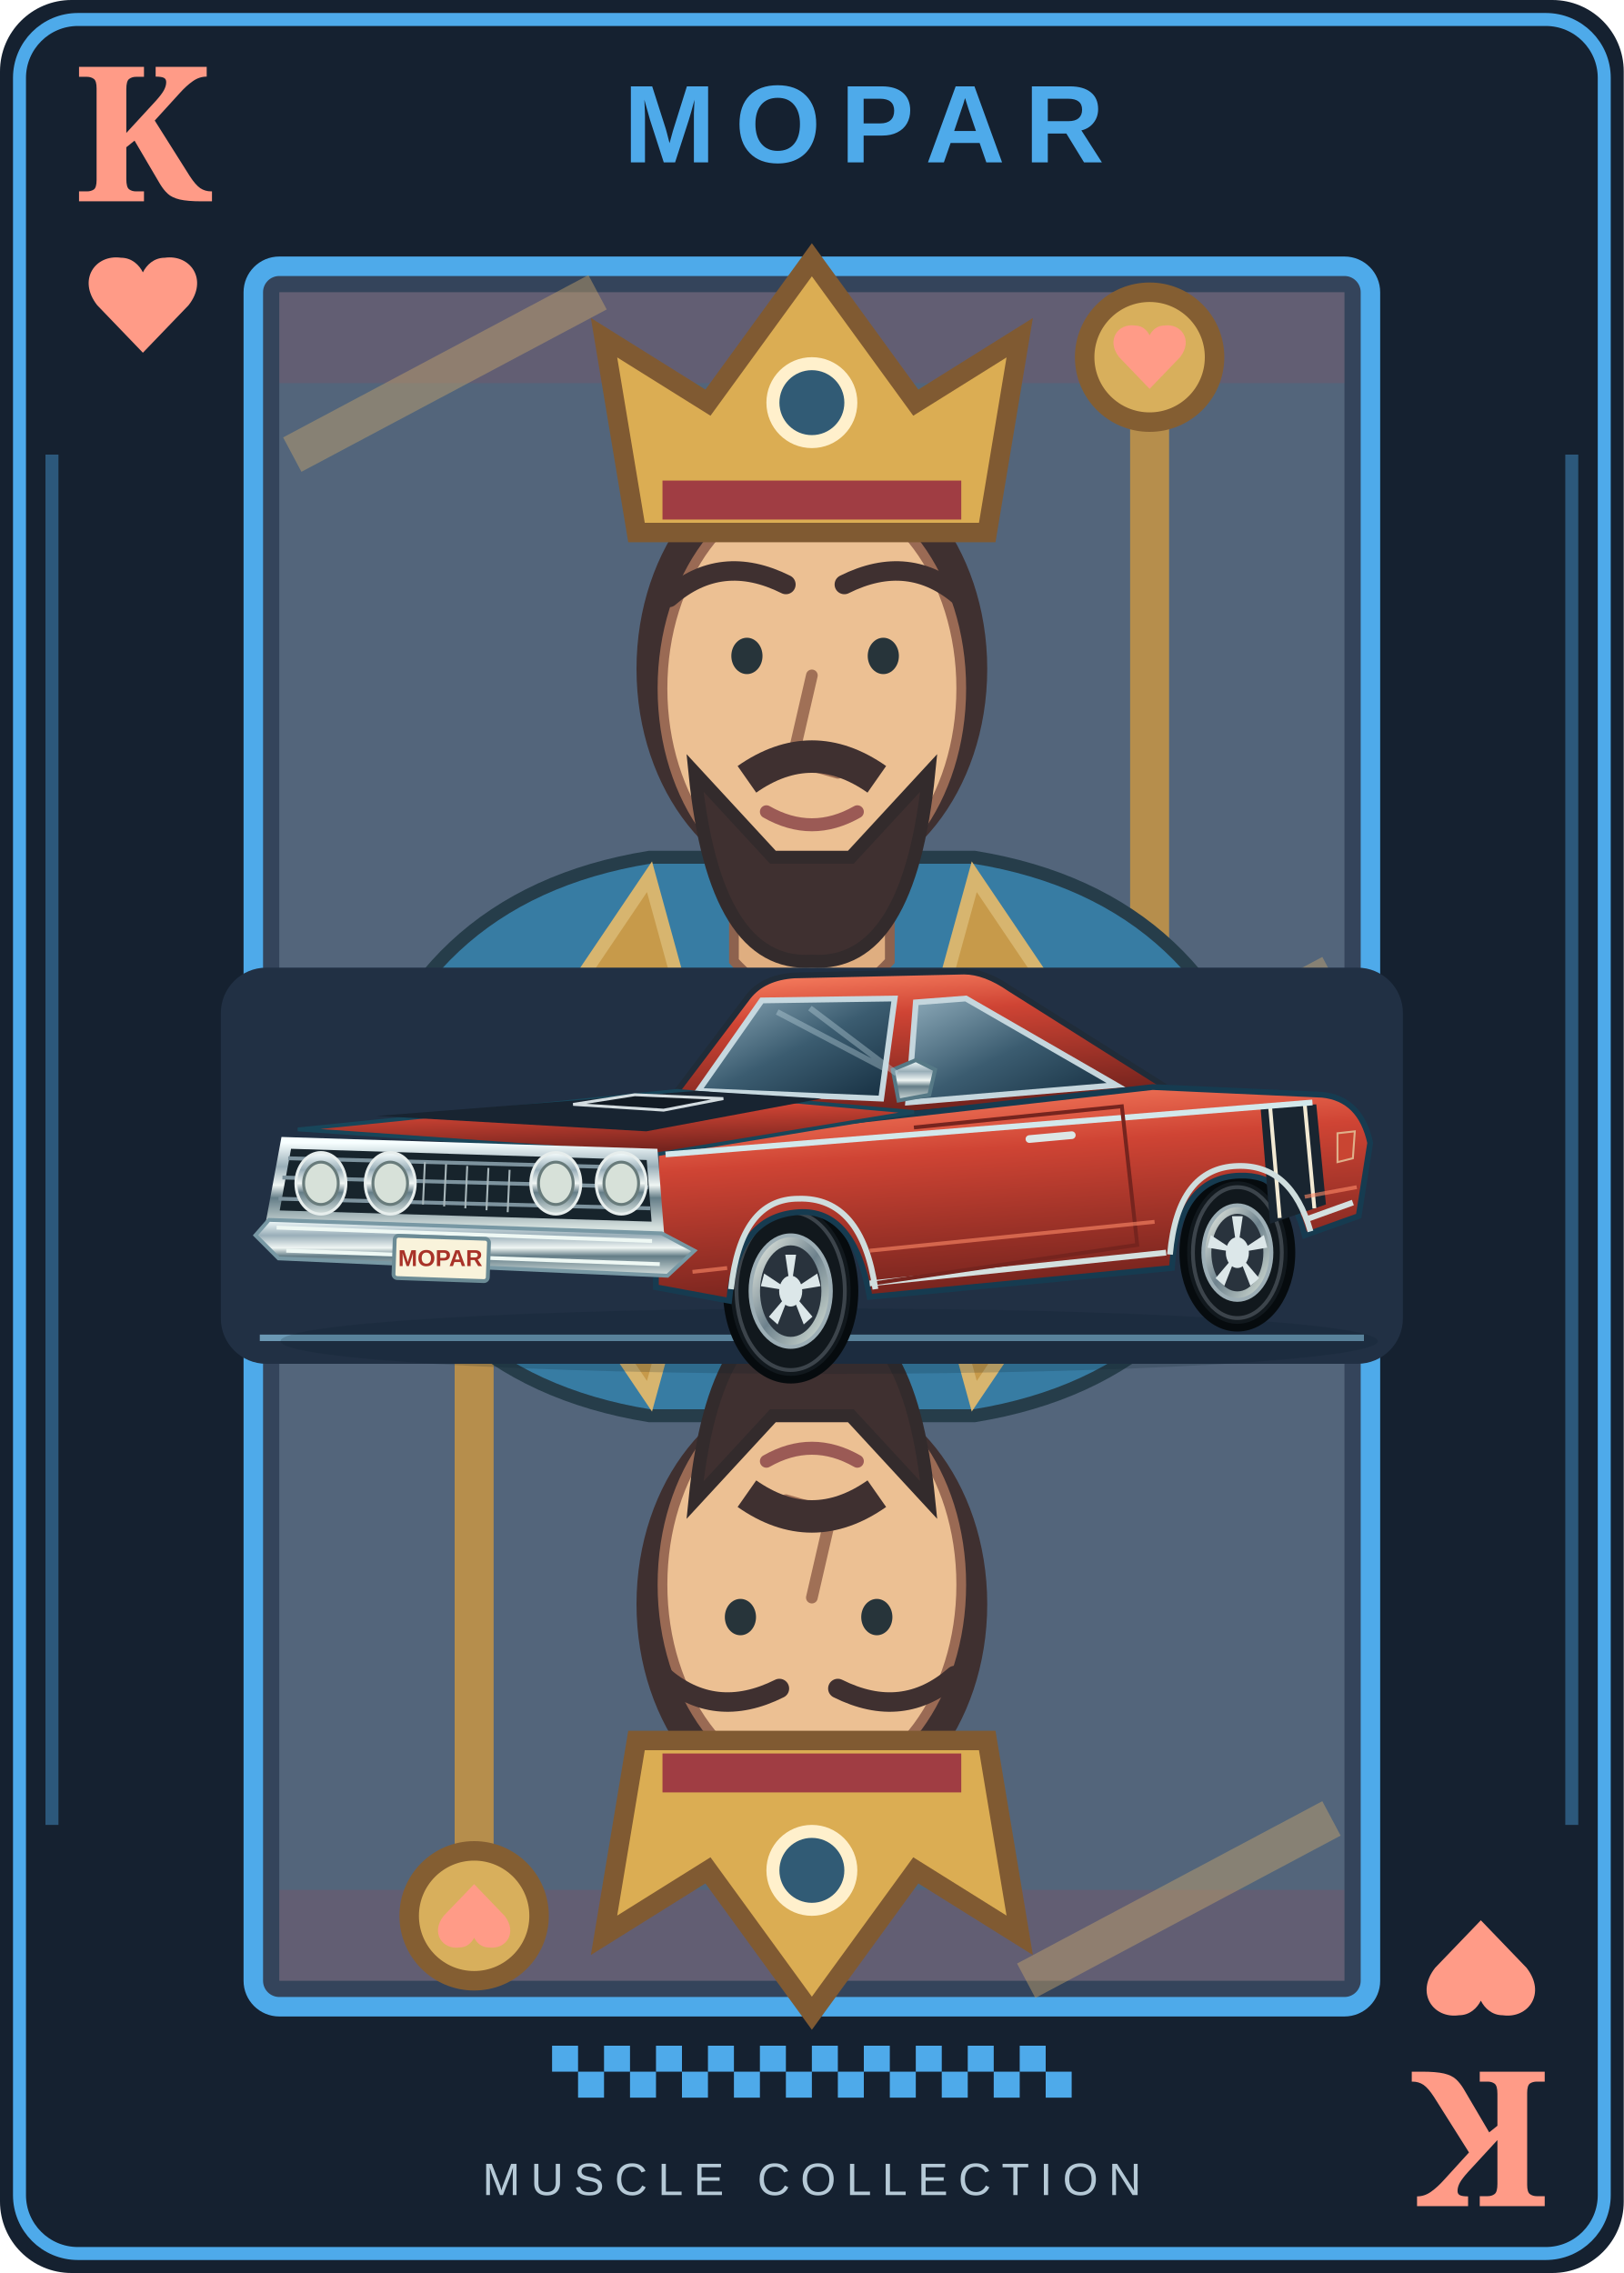
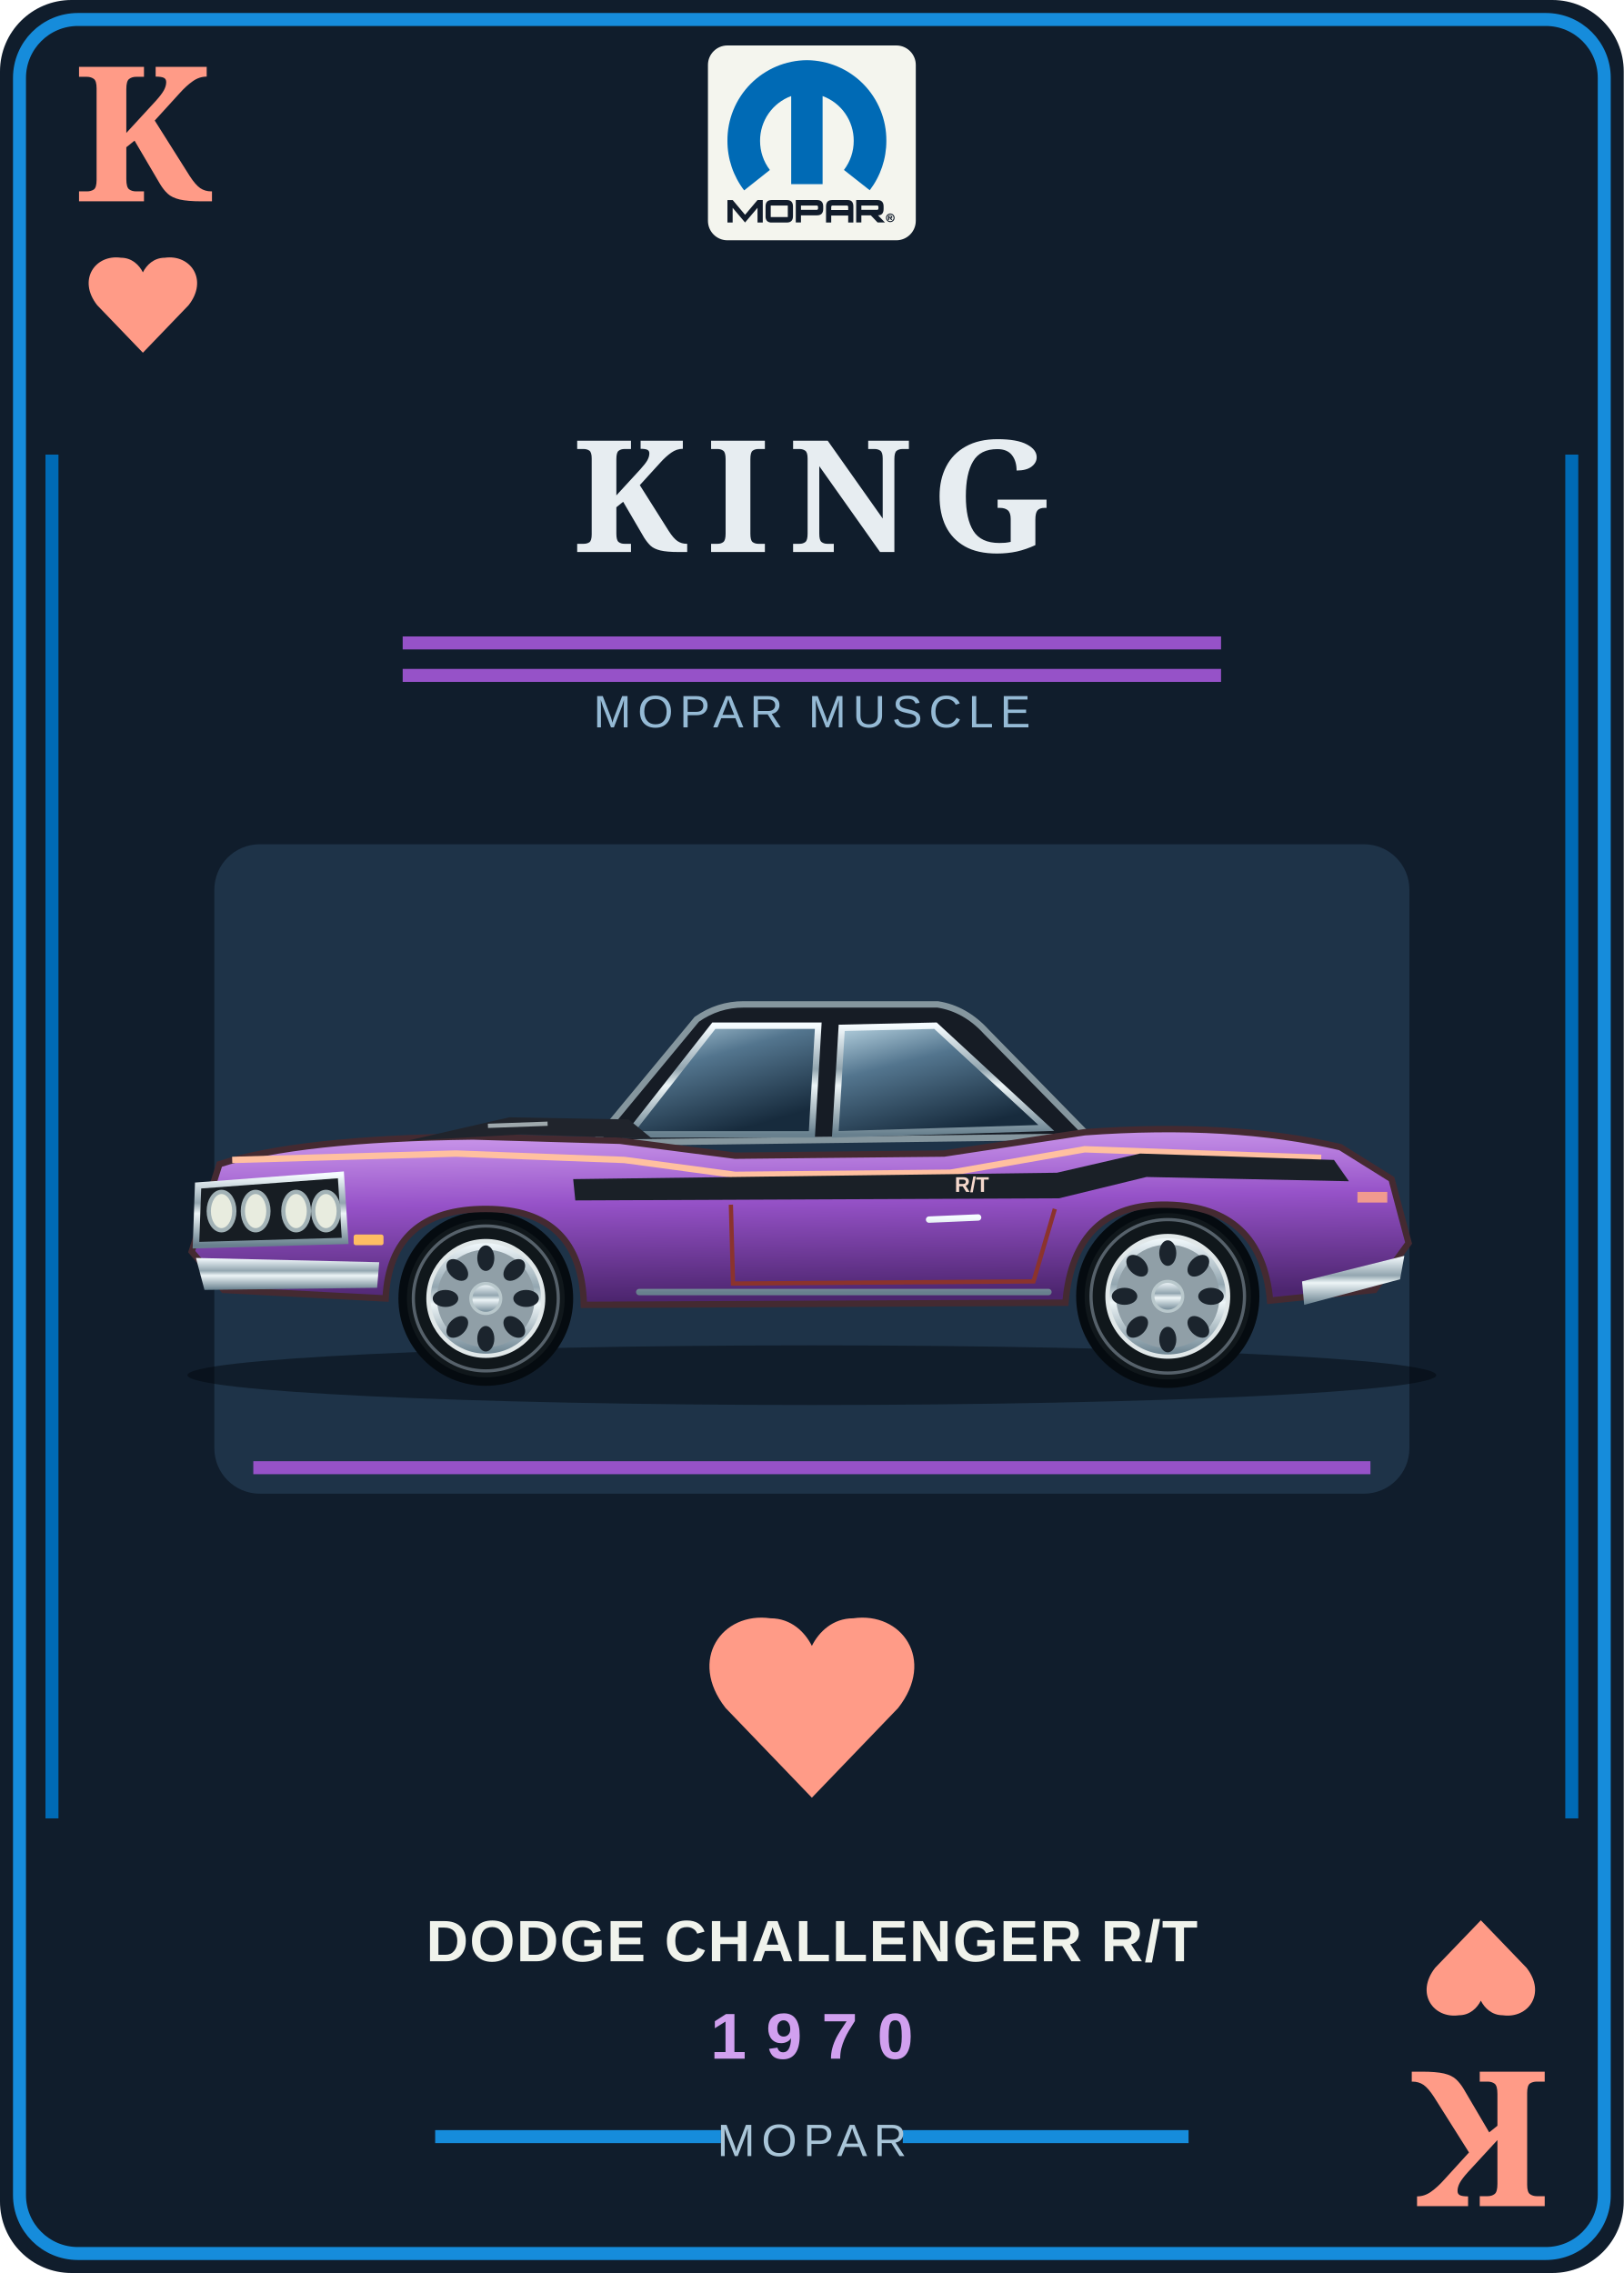
- <svg xmlns="http://www.w3.org/2000/svg" xmlns:xlink="http://www.w3.org/1999/xlink" viewBox="0 0 250 350" role="img" aria-label="K of H — MOPAR">
-   <rect width="250" height="350" rx="11" fill="#152130" />
-   <rect x="3" y="3" width="244" height="344" rx="9" fill="none" stroke="#4eaaea" stroke-width="2" />
-   <path d="M8 70v211m234-211v211" stroke="#4eaaea" stroke-width="2" opacity=".4" />
-   <text x="133" y="25" text-anchor="middle" fill="#4eaaea" font-family="Arial,sans-serif" font-weight="900" font-size="17" letter-spacing="3">MOPAR</text>
-   <rect x="85" y="315" width="4" height="4" fill="#4eaaea" />
-   <rect x="93" y="315" width="4" height="4" fill="#4eaaea" />
-   <rect x="101" y="315" width="4" height="4" fill="#4eaaea" />
-   <rect x="109" y="315" width="4" height="4" fill="#4eaaea" />
-   <rect x="117" y="315" width="4" height="4" fill="#4eaaea" />
-   <rect x="125" y="315" width="4" height="4" fill="#4eaaea" />
-   <rect x="133" y="315" width="4" height="4" fill="#4eaaea" />
-   <rect x="141" y="315" width="4" height="4" fill="#4eaaea" />
-   <rect x="149" y="315" width="4" height="4" fill="#4eaaea" />
-   <rect x="157" y="315" width="4" height="4" fill="#4eaaea" />
-   <rect x="89" y="319" width="4" height="4" fill="#4eaaea" />
-   <rect x="97" y="319" width="4" height="4" fill="#4eaaea" />
-   <rect x="105" y="319" width="4" height="4" fill="#4eaaea" />
-   <rect x="113" y="319" width="4" height="4" fill="#4eaaea" />
-   <rect x="121" y="319" width="4" height="4" fill="#4eaaea" />
-   <rect x="129" y="319" width="4" height="4" fill="#4eaaea" />
-   <rect x="137" y="319" width="4" height="4" fill="#4eaaea" />
-   <rect x="145" y="319" width="4" height="4" fill="#4eaaea" />
-   <rect x="153" y="319" width="4" height="4" fill="#4eaaea" />
-   <rect x="161" y="319" width="4" height="4" fill="#4eaaea" />
-   <text x="125" y="338" text-anchor="middle" fill="#b5c9d6" font-family="Arial,sans-serif" font-size="7" letter-spacing="1.6">MUSCLE COLLECTION</text>
+ <svg xmlns="http://www.w3.org/2000/svg" xmlns:xlink="http://www.w3.org/1999/xlink" viewBox="0 0 250 350" role="img" aria-label="K of H — MOPAR, 1970 DODGE CHALLENGER R/T">
  <defs>
    <symbol id="pip" viewBox="0 0 32 32">
      <g fill="#ff9b87">
        <path d="M16 29 3.5 16C-2 9 3 2 10 3c3 0 5 2 6 4 1-2 3-4 6-4 7-1 12 6 6.5 13Z" />
      </g>
    </symbol>
-     <linearGradient id="body-paint" x1="0" y1="0" x2=".25" y2="1">
-       <stop stop-color="#ff8a68" />
-       <stop offset=".38" stop-color="#cf4434" />
-       <stop offset="1" stop-color="#76241e" />
+     <symbol id="mopar-logo" viewBox="0 0 49 48">
+       <path d="M23.058 -0.001C16.896 0.046 11.005 2.539 6.681 6.93C2.356 11.32 -0.047 17.249 -6.73679e-05 23.411C-0.013 28.605 1.692 33.657 4.849 37.782L12.314 31.865C10.46 29.437 9.459 26.466 9.467 23.411C9.456 20.579 10.316 17.812 11.932 15.486C13.548 13.16 15.841 11.388 18.499 10.411V35.973H27.613V10.41C30.271 11.387 32.564 13.159 34.18 15.485C35.796 17.811 36.656 20.578 36.645 23.41C36.652 26.461 35.655 29.429 33.807 31.856L41.29 37.744C44.429 33.626 46.124 28.589 46.112 23.411C46.159 17.249 43.756 11.322 39.433 6.931C35.11 2.541 29.22 0.047 23.058 -0.001Z" fill="#006ab5" />
+       <path d="M0 47.115V40.602H1.536L5.118 44.869L8.726 40.59H10.255V47.115H8.726V42.844L5.114 47.106L1.514 42.845V47.116L0 47.115ZM37.358 47.09H38.858V45.027H41.6L43.572 47.1H45.149C45.333 47.109 45.517 47.105 45.7 47.09C44.359 45.721 43.693 45.032 43.7 45.025C44.776 45.025 45.315 44.403 45.315 43.168V42.462C45.315 41.214 44.719 40.59 43.526 40.59H37.358V47.09ZM38.858 42.179H43.421C43.677 42.179 43.808 42.327 43.808 42.618V42.985C43.808 43.285 43.677 43.436 43.421 43.436H38.861L38.858 42.179ZM36.54 42.452C36.542 41.211 35.993 40.59 34.894 40.59H30.394C29.203 40.59 28.607 41.211 28.607 42.452V47.117H30.113V45.081H35.04V47.117H36.54V42.452ZM30.112 43.49V42.646C30.112 42.334 30.24 42.178 30.496 42.178H34.655C34.911 42.178 35.039 42.334 35.039 42.646V43.49H30.112ZM19.831 47.09H21.337V45.027H25.994C27.194 45.027 27.794 44.405 27.794 43.161V42.461C27.792 41.214 27.192 40.59 25.994 40.59H19.831V47.09ZM21.337 42.179H25.9C26.159 42.179 26.289 42.327 26.289 42.618V42.985C26.289 43.286 26.159 43.436 25.9 43.436H21.34L21.337 42.179ZM17.517 42.633V45.533H12.565V42.181H17.517V42.633ZM17.232 40.59H12.749C11.624 40.627 11.061 41.248 11.062 42.451V45.251C11.014 45.763 11.169 46.273 11.492 46.673C11.679 46.834 11.897 46.956 12.132 47.032C12.366 47.107 12.614 47.135 12.86 47.114H17.333C18.458 47.079 19.021 46.459 19.02 45.255V42.455C19.02 41.212 18.424 40.59 17.232 40.59Z" fill="#111c2b" fill-rule="evenodd" />
+       <path d="M47.252 46.724C47.379 46.724 47.506 46.699 47.623 46.65C47.741 46.6 47.848 46.529 47.938 46.438C48.028 46.348 48.1 46.24 48.148 46.122C48.197 46.004 48.222 45.878 48.221 45.75C48.222 45.622 48.197 45.496 48.148 45.378C48.1 45.26 48.028 45.153 47.938 45.062C47.848 44.972 47.741 44.9 47.623 44.851C47.505 44.802 47.379 44.777 47.252 44.777C47.124 44.777 46.997 44.802 46.879 44.85C46.76 44.899 46.653 44.971 46.562 45.061C46.472 45.152 46.4 45.259 46.351 45.377C46.302 45.495 46.277 45.622 46.277 45.75C46.277 45.878 46.302 46.005 46.351 46.123C46.399 46.242 46.471 46.349 46.562 46.44C46.652 46.53 46.76 46.602 46.878 46.651C46.997 46.7 47.123 46.725 47.252 46.724ZM46 45.75C46 45.418 46.132 45.1 46.367 44.866C46.602 44.632 46.92 44.5 47.252 44.5C47.583 44.501 47.9 44.633 48.134 44.867C48.368 45.101 48.5 45.419 48.5 45.75C48.5 46.081 48.368 46.399 48.134 46.633C47.9 46.868 47.583 47 47.252 47C46.92 47 46.602 46.868 46.367 46.634C46.132 46.4 46 46.082 46 45.75Z" fill="#111c2b" fill-rule="evenodd" />
+       <path d="M46.961 45.853H47.114L47.474 46.377H47.873L47.474 45.831C47.684 45.817 47.85 45.736 47.85 45.505C47.85 45.217 47.61 45.125 47.207 45.125H46.625V46.375H46.961V45.853ZM46.961 45.64V45.333H47.193C47.321 45.333 47.5 45.344 47.5 45.473C47.5 45.601 47.414 45.637 47.264 45.637L46.961 45.64Z" fill="#111c2b" fill-rule="evenodd" />
+     </symbol>
+     <linearGradient id="vehicle-paint" x1="0" y1="0" x2=".1" y2="1">
+       <stop stop-color="#d1a0ef" />
+       <stop offset=".45" stop-color="#9652c8" />
+       <stop offset="1" stop-color="#4c256e" />
    </linearGradient>
-     <linearGradient id="chrome" x1="0" y1="0" x2="0" y2="1">
-       <stop stop-color="#f7ffff" />
-       <stop offset=".28" stop-color="#99aeb8" />
-       <stop offset=".5" stop-color="#eff5f3" />
-       <stop offset=".65" stop-color="#647d87" />
-       <stop offset="1" stop-color="#d6e1df" />
+     <linearGradient id="vehicle-chrome" x1="0" y1="0" x2="0" y2="1">
+       <stop stop-color="#f5fcff" />
+       <stop offset=".4" stop-color="#93a6b0" />
+       <stop offset=".55" stop-color="#edf5f7" />
+       <stop offset="1" stop-color="#68808e" />
    </linearGradient>
-     <linearGradient id="wheel-metal" x1="0" y1="0" x2="1" y2="1">
-       <stop stop-color="#f5f8ed" />
-       <stop offset=".5" stop-color="#6e828d" />
-       <stop offset="1" stop-color="#e2ebdf" />
+     <linearGradient id="vehicle-glass" x1="0" y1="0" x2=".5" y2="1">
+       <stop stop-color="#b7d3e1" />
+       <stop offset=".4" stop-color="#53758e" />
+       <stop offset="1" stop-color="#172b3d" />
    </linearGradient>
-     <linearGradient id="glass" x1="0" y1="0" x2="1" y2="1">
-       <stop stop-color="#8daab9" />
-       <stop offset=".5" stop-color="#3b5c70" />
-       <stop offset="1" stop-color="#152e40" />
-     </linearGradient>
-     <symbol id="vehicle" viewBox="0 0 640 280">
-       <ellipse cx="329" cy="248" rx="285" ry="17" fill="#081c29" opacity=".18" />
+     <symbol id="vehicle" data-model="challenger" viewBox="0 0 640 280">
+       <ellipse cx="320" cy="252" rx="293" ry="14" fill="#02080e" opacity=".5" />
      <g>
-         <ellipse cx="541" cy="202" rx="28.08" ry="39" fill="#11181d" stroke="#060b0e" stroke-width="4" />
-         <ellipse cx="541" cy="202" rx="23.08" ry="34" fill="none" stroke="#3c444b" stroke-width="2" />
-         <ellipse cx="541" cy="202" rx="17.69" ry="24.57" fill="url(#wheel-metal)" stroke="#9daeb5" stroke-width="2" />
-         <ellipse cx="541" cy="202" rx="13.514" ry="20.147" fill="#29333d" />
-         <g transform="translate(541 202) scale(.7 .86) translate(-541 -202)">
-           <path d="M541 202l-4-22 8 0Z" fill="#dce7e9" transform="rotate(0 541 202)" />
-           <path d="M541 202l-4-22 8 0Z" fill="#dce7e9" transform="rotate(72 541 202)" />
-           <path d="M541 202l-4-22 8 0Z" fill="#dce7e9" transform="rotate(144 541 202)" />
-           <path d="M541 202l-4-22 8 0Z" fill="#dce7e9" transform="rotate(216 541 202)" />
-           <path d="M541 202l-4-22 8 0Z" fill="#dce7e9" transform="rotate(288 541 202)" />
-         </g>
-         <ellipse cx="541" cy="202" rx="6" ry="8" fill="#dce7e9" />
+         <circle cx="167" cy="216" r="39" fill="#10171b" stroke="#050b10" stroke-width="4" />
+         <circle cx="167" cy="216" r="34" fill="none" stroke="#56616a" stroke-width="1.5" />
+         <circle cx="167" cy="216" r="26.91" fill="url(#vehicle-chrome)" stroke="#e1e8e9" stroke-width="2" />
+         <circle cx="167" cy="216" r="22.91" fill="#909fa7" />
+         <ellipse cx="167" cy="197.09" rx="4" ry="6" fill="#1b242d" transform="rotate(0 167 216)" />
+         <ellipse cx="167" cy="197.09" rx="4" ry="6" fill="#1b242d" transform="rotate(45 167 216)" />
+         <ellipse cx="167" cy="197.09" rx="4" ry="6" fill="#1b242d" transform="rotate(90 167 216)" />
+         <ellipse cx="167" cy="197.09" rx="4" ry="6" fill="#1b242d" transform="rotate(135 167 216)" />
+         <ellipse cx="167" cy="197.09" rx="4" ry="6" fill="#1b242d" transform="rotate(180 167 216)" />
+         <ellipse cx="167" cy="197.09" rx="4" ry="6" fill="#1b242d" transform="rotate(225 167 216)" />
+         <ellipse cx="167" cy="197.09" rx="4" ry="6" fill="#1b242d" transform="rotate(270 167 216)" />
+         <ellipse cx="167" cy="197.09" rx="4" ry="6" fill="#1b242d" transform="rotate(315 167 216)" />
+         <circle cx="167" cy="216" r="7" fill="url(#vehicle-chrome)" stroke="#b9c8cc" stroke-width="1.5" />
      </g>
      <g>
-         <ellipse cx="309" cy="222" rx="33.12" ry="46" fill="#11181d" stroke="#060b0e" stroke-width="4" />
-         <ellipse cx="309" cy="222" rx="28.12" ry="41" fill="none" stroke="#3c444b" stroke-width="2" />
-         <ellipse cx="309" cy="222" rx="20.866" ry="28.98" fill="url(#wheel-metal)" stroke="#9daeb5" stroke-width="2" />
-         <ellipse cx="309" cy="222" rx="15.939" ry="23.764" fill="#29333d" />
-         <g transform="translate(309 222) scale(.7 .86) translate(-309 -222)">
-           <path d="M309 222l-4-22 8 0Z" fill="#dce7e9" transform="rotate(0 309 222)" />
-           <path d="M309 222l-4-22 8 0Z" fill="#dce7e9" transform="rotate(72 309 222)" />
-           <path d="M309 222l-4-22 8 0Z" fill="#dce7e9" transform="rotate(144 309 222)" />
-           <path d="M309 222l-4-22 8 0Z" fill="#dce7e9" transform="rotate(216 309 222)" />
-           <path d="M309 222l-4-22 8 0Z" fill="#dce7e9" transform="rotate(288 309 222)" />
-         </g>
-         <ellipse cx="309" cy="222" rx="6" ry="8" fill="#dce7e9" />
+         <circle cx="487" cy="215" r="41" fill="#10171b" stroke="#050b10" stroke-width="4" />
+         <circle cx="487" cy="215" r="36" fill="none" stroke="#56616a" stroke-width="1.5" />
+         <circle cx="487" cy="215" r="28.29" fill="url(#vehicle-chrome)" stroke="#e1e8e9" stroke-width="2" />
+         <circle cx="487" cy="215" r="24.29" fill="#909fa7" />
+         <ellipse cx="487" cy="194.71" rx="4" ry="6" fill="#1b242d" transform="rotate(0 487 215)" />
+         <ellipse cx="487" cy="194.71" rx="4" ry="6" fill="#1b242d" transform="rotate(45 487 215)" />
+         <ellipse cx="487" cy="194.71" rx="4" ry="6" fill="#1b242d" transform="rotate(90 487 215)" />
+         <ellipse cx="487" cy="194.71" rx="4" ry="6" fill="#1b242d" transform="rotate(135 487 215)" />
+         <ellipse cx="487" cy="194.71" rx="4" ry="6" fill="#1b242d" transform="rotate(180 487 215)" />
+         <ellipse cx="487" cy="194.71" rx="4" ry="6" fill="#1b242d" transform="rotate(225 487 215)" />
+         <ellipse cx="487" cy="194.71" rx="4" ry="6" fill="#1b242d" transform="rotate(270 487 215)" />
+         <ellipse cx="487" cy="194.71" rx="4" ry="6" fill="#1b242d" transform="rotate(315 487 215)" />
+         <circle cx="487" cy="215" r="7" fill="url(#vehicle-chrome)" stroke="#b9c8cc" stroke-width="1.5" />
      </g>
-       <path d="M247 122 287 69Q295 59 311 58L399 56Q410 56 423 65L507 118 369 130Z" fill="url(#body-paint)" stroke="#202c39" stroke-width="3" />
-       <path d="m261 118 33-47 69-1-7 52Z" fill="url(#glass)" stroke="#c6d8df" stroke-width="3" />
-       <path d="m374 72 26-2 78 45-108 9Z" fill="url(#glass)" stroke="#c5d6dd" stroke-width="3" />
-       <path d="M239 145 497 116 585 120Q605 122 610 145L604 183 576 193Q568 161 542 162Q510 163 507 210L350 225Q342 179 313 181Q281 183 277 227L239 220Z" fill="url(#body-paint)" stroke="#163b50" stroke-width="3" />
-       <path d="M53 138 250 118 373 129 239 151Z" fill="url(#body-paint)" stroke="#18465a" stroke-width="2" />
-       <path d="m94 131 140 8 91-17-65-4Z" fill="#182431" />
-       <path d="m196 125 47 3 31-6-46-2Z" fill="#121b24" stroke="#d3dce0" stroke-width="1.5" />
-       <path d="m553 126 29-1 5 52-29 10Z" fill="#192530" />
-       <path d="m558 126 5 58m13-59 5 54" stroke="#f2ead4" stroke-width="2" />
-       <path d="m244 151 336-27" fill="none" stroke="#d3e8eb" stroke-width="3" />
-       <path d="m350 218 154-16m72-17 25-9" stroke="#d4e0df" stroke-width="3" />
-       <path d="m373 137 108-11 8 72-137 20" fill="none" stroke="#76241e" stroke-width="2" />
-       <path d="m433 143 22-2" stroke="#dce7e6" stroke-width="4" stroke-linecap="round" />
-       <path d="m258 212 18-2m74-9 148-15m78-13 27-5" fill="none" stroke="#ff8a68" stroke-width="2" opacity=".6" />
-       <path d="M47 145 237 151 240 189 40 183Z" fill="#17242c" stroke="url(#chrome)" stroke-width="6" />
-       <path d="m48 153 184 5M45 163l190 5m-192 6 193 5" stroke="#7d939e" stroke-width="2" />
-       <path d="m119 155-1 22m12-21-1 22m12-21-1 22m12-21-1 22m12-21-1 22" stroke="#a6b5b9" stroke-width="1" />
-       <ellipse cx="65" cy="166" rx="13" ry="16" fill="url(#chrome)" stroke="#e7eeed" stroke-width="1.5" />
-       <ellipse cx="65" cy="166" rx="9" ry="11" fill="#d7e1d9" stroke="#687b7b" stroke-width="1.5" />
-       <ellipse cx="101" cy="166" rx="13" ry="16" fill="url(#chrome)" stroke="#e7eeed" stroke-width="1.5" />
-       <ellipse cx="101" cy="166" rx="9" ry="11" fill="#d7e1d9" stroke="#687b7b" stroke-width="1.5" />
-       <ellipse cx="187" cy="166" rx="13" ry="16" fill="url(#chrome)" stroke="#e7eeed" stroke-width="1.5" />
-       <ellipse cx="187" cy="166" rx="9" ry="11" fill="#d7e1d9" stroke="#687b7b" stroke-width="1.5" />
-       <ellipse cx="221" cy="166" rx="13" ry="16" fill="url(#chrome)" stroke="#e7eeed" stroke-width="1.5" />
-       <ellipse cx="221" cy="166" rx="9" ry="11" fill="#d7e1d9" stroke="#687b7b" stroke-width="1.5" />
-       <path d="m38 185 204 7 17 9-14 13-202-9-12-12Z" fill="url(#chrome)" stroke="#7898a4" stroke-width="2" />
-       <path d="m42 189 195 7m-190 5 194 7" stroke="#eef8f4" stroke-width="2" />
-       <rect x="103" y="194" width="49" height="22" rx="2" fill="#f9f3db" stroke="#6b8b95" stroke-width="2" transform="rotate(2 127 205)" />
-       <text x="127" y="209" text-anchor="middle" fill="#a83228" font-size="12" font-weight="700" font-family="Arial,sans-serif">MOPAR</text>
-       <path d="M278 221q5-47 35-47 33-1 40 47m153-18q4-45 35-46 28-1 38 34" fill="none" stroke="#cfdddd" stroke-width="3" />
-       <path d="m365 123-3-16 12-5 10 5-3 13Z" fill="url(#chrome)" stroke="#567986" stroke-width="2" />
-       <path d="m359 107-57-30m62 32-45-34" stroke="#c5dce4" stroke-width="3" opacity=".36" />
-       <path d="m593 140 9-1-1 14-8 2Z" fill="#c94532" stroke="#dfb08a" stroke-width="1" />
+       <path d="M218 143 266 85Q276 78 288 78H379Q392 80 402 91L450 140Z" fill="#161c25" stroke="#85969e" stroke-width="3" />
+       <path d="m234 139 40-51h49l-3 51Z" fill="url(#vehicle-glass)" stroke="url(#vehicle-chrome)" stroke-width="3" />
+       <path d="m334 89 44-1 52 48-99 3Z" fill="url(#vehicle-glass)" stroke="url(#vehicle-chrome)" stroke-width="3" />
+       <path data-body="challenger" d="M42 153Q79 141 161 140L230 142 284 149 382 148 448 138Q517 133 568 145L592 160 600 190 584 212 535 217Q531 173 487 172T439 218L213 219Q212 174 167 174T120 216L44 212 29 194Z" fill="url(#vehicle-paint)" stroke="#442a31" stroke-width="3" />
+       <path d="m48 151 105-3 79 3 52 7 101-1 63-11 111 4" fill="none" stroke="#ffc0a0" stroke-width="3" />
+       <path d="m208 160 227-3 39-9 91 3 7 10-95-2-41 10-227 1Z" fill="#1a2027" />
+       <text x="387" y="166" font-family="Arial,sans-serif" font-size="10" font-weight="900" fill="#f5d8cc">R/T</text>
+       <path d="m282 172 1 37 141-1 10-34" fill="none" stroke="#8b332d" stroke-width="2" />
+       <path d="m375 179 23-1m-159 35h192" stroke="url(#vehicle-chrome)" stroke-width="3" stroke-linecap="round" />
+       <path d="m32 163 67-5 2 31-70 2Z" fill="#171d23" stroke="url(#vehicle-chrome)" stroke-width="3" />
+       <ellipse cx="43" cy="175" rx="6" ry="9" fill="#e8ecdf" stroke="#a2b2b6" stroke-width="2" />
+       <ellipse cx="59" cy="175" rx="6" ry="9" fill="#e8ecdf" stroke="#a2b2b6" stroke-width="2" />
+       <ellipse cx="78" cy="175" rx="6" ry="9" fill="#e8ecdf" stroke="#a2b2b6" stroke-width="2" />
+       <ellipse cx="92" cy="175" rx="6" ry="9" fill="#e8ecdf" stroke="#a2b2b6" stroke-width="2" />
+       <path d="m31 197 86 2-1 12-81 1Z" fill="url(#vehicle-chrome)" />
+       <path d="m550 208 48-12-2 11-45 12Z" fill="url(#vehicle-chrome)" />
+       <path d="m130 142 48-11 56 1 11 9-61-2Z" fill="#20242c" />
+       <path d="m168 135 28-1" stroke="#9ea8ac" stroke-width="2" />
+       <rect x="105" y="186" width="14" height="5" rx="1" fill="#ffbd63" />
+       <rect x="576" y="166" width="14" height="5" fill="#f09a8f" />
    </symbol>
  </defs>
+   <rect width="250" height="350" rx="11" fill="#101d2c" />
+   <rect x="3" y="3" width="244" height="344" rx="9" fill="none" stroke="#168cdb" stroke-width="2" />
+   <path d="M8 70v210m234-210v210" stroke="#006ab5" stroke-width="2" />
+   <rect x="109" y="7" width="32" height="30" rx="3" fill="#f4f5ee" />
+   <use xlink:href="#mopar-logo" x="112" y="9" width="26" height="26" />
  <g fill="#ff9b87" text-anchor="middle">
    <text x="22" y="31" font-family="Georgia,serif" font-weight="700" font-size="29">K</text>
    <use xlink:href="#pip" x="13" y="38" width="18" height="18" />
  </g>
  <g transform="rotate(180 125 175)">
    <g fill="#ff9b87" text-anchor="middle">
      <text x="22" y="31" font-family="Georgia,serif" font-weight="700" font-size="29">K</text>
      <use xlink:href="#pip" x="13" y="38" width="18" height="18" />
    </g>
  </g>
+   <text x="125" y="302" text-anchor="middle" fill="#f0f3ec" font-family="Arial,sans-serif" font-size="9" font-weight="700" letter-spacing=".2">DODGE CHALLENGER R/T</text>
+   <text x="125" y="317" text-anchor="middle" fill="#d1a0ef" font-family="Arial,sans-serif" font-size="10" font-weight="700" letter-spacing="3">1970</text>
+   <path d="M67 329h44m28 0h44" stroke="#168cdb" stroke-width="2" />
+   <text x="125" y="332" text-anchor="middle" fill="#a9c5d8" font-family="Arial,sans-serif" font-size="7" letter-spacing="1">MOPAR</text>
  <g id="main-art">
-     <rect x="39" y="41" width="172" height="268" rx="4" fill="#34445b" stroke="#4eaaea" stroke-width="3" />
-     <g>
-       <rect x="43" y="45" width="164" height="130" fill="#53657b" />
-       <path d="M43 45h164v14H43Zm0 116h164v14H43Z" fill="#b13743" opacity=".16" />
-       <path d="M45 70 92 45M158 175l47-25" stroke="#c5a56b" stroke-width="6" opacity=".45" />
-       <path d="M177 58v108" stroke="#b68e4c" stroke-width="6" />
-       <circle cx="177" cy="55" r="10" fill="#d8af5c" stroke="#845e32" stroke-width="3" />
-       <use xlink:href="#pip" x="171" y="49" width="12" height="12" />
-       <path d="M54 175 Q63 138 100 132 L150 132 Q187 138 196 175Z" fill="#377ca3" stroke="#263d4a" stroke-width="2" />
-       <path d="M73 175 100 135 111 175M177 175 150 135 139 175" fill="#c79a4a" stroke="#d7b56f" stroke-width="2" />
-       <path d="M113 126v22q12 13 24 0v-22" fill="#dfae80" stroke="#8d624e" stroke-width="1.5" />
-       <ellipse cx="125" cy="103" rx="27" ry="34" fill="#3f3030" />
-       <ellipse cx="125" cy="106" rx="23" ry="31" fill="#ecc093" stroke="#9a6a54" stroke-width="1.5" />
-       <path d="M103 92q8-7 18-2M130 90q10-5 18 2" fill="none" stroke="#3f3030" stroke-width="3" stroke-linecap="round" />
-       <ellipse cx="115" cy="101" rx="2.4" ry="2.8" fill="#27343a" />
-       <ellipse cx="136" cy="101" rx="2.4" ry="2.8" fill="#27343a" />
-       <path d="m125 104-3 13 7 2" fill="none" stroke="#a07056" stroke-width="1.8" stroke-linecap="round" />
-       <path d="M118 125q7 4 14 0" fill="none" stroke="#9b5a55" stroke-width="2" stroke-linecap="round" />
-       <path d="M98 82 93 52l16 10 16-22 16 22 16-10-5 30Z" fill="#dbad53" stroke="#805a32" stroke-width="3" />
-       <path d="M102 77h46" stroke="#a03d43" stroke-width="6" />
-       <circle cx="125" cy="62" r="6" fill="#315b75" stroke="#fff0cc" stroke-width="2" />
-       <path d="M107 119q3 30 18 29 15 1 18-29l-12 13h-12Z" fill="#3f3030" stroke="#332b2c" stroke-width="2" />
-       <path d="M115 120q10-7 20 0" fill="none" stroke="#3f3030" stroke-width="5" />
-       <path d="M56 174h138" stroke="#d5a351" stroke-width="3" />
-     </g>
-     <g transform="rotate(180 125 175)">
-       <g>
-         <rect x="43" y="45" width="164" height="130" fill="#53657b" />
-         <path d="M43 45h164v14H43Zm0 116h164v14H43Z" fill="#b13743" opacity=".16" />
-         <path d="M45 70 92 45M158 175l47-25" stroke="#c5a56b" stroke-width="6" opacity=".45" />
-         <path d="M177 58v108" stroke="#b68e4c" stroke-width="6" />
-         <circle cx="177" cy="55" r="10" fill="#d8af5c" stroke="#845e32" stroke-width="3" />
-         <use xlink:href="#pip" x="171" y="49" width="12" height="12" />
-         <path d="M54 175 Q63 138 100 132 L150 132 Q187 138 196 175Z" fill="#377ca3" stroke="#263d4a" stroke-width="2" />
-         <path d="M73 175 100 135 111 175M177 175 150 135 139 175" fill="#c79a4a" stroke="#d7b56f" stroke-width="2" />
-         <path d="M113 126v22q12 13 24 0v-22" fill="#dfae80" stroke="#8d624e" stroke-width="1.5" />
-         <ellipse cx="125" cy="103" rx="27" ry="34" fill="#3f3030" />
-         <ellipse cx="125" cy="106" rx="23" ry="31" fill="#ecc093" stroke="#9a6a54" stroke-width="1.5" />
-         <path d="M103 92q8-7 18-2M130 90q10-5 18 2" fill="none" stroke="#3f3030" stroke-width="3" stroke-linecap="round" />
-         <ellipse cx="115" cy="101" rx="2.4" ry="2.8" fill="#27343a" />
-         <ellipse cx="136" cy="101" rx="2.4" ry="2.8" fill="#27343a" />
-         <path d="m125 104-3 13 7 2" fill="none" stroke="#a07056" stroke-width="1.8" stroke-linecap="round" />
-         <path d="M118 125q7 4 14 0" fill="none" stroke="#9b5a55" stroke-width="2" stroke-linecap="round" />
-         <path d="M98 82 93 52l16 10 16-22 16 22 16-10-5 30Z" fill="#dbad53" stroke="#805a32" stroke-width="3" />
-         <path d="M102 77h46" stroke="#a03d43" stroke-width="6" />
-         <circle cx="125" cy="62" r="6" fill="#315b75" stroke="#fff0cc" stroke-width="2" />
-         <path d="M107 119q3 30 18 29 15 1 18-29l-12 13h-12Z" fill="#3f3030" stroke="#332b2c" stroke-width="2" />
-         <path d="M115 120q10-7 20 0" fill="none" stroke="#3f3030" stroke-width="5" />
-         <path d="M56 174h138" stroke="#d5a351" stroke-width="3" />
-       </g>
-     </g>
-     <path d="M43 175h164" stroke="#9d743e" stroke-width="4" />
-     <path d="M112 175 125 162l13 13-13 13Z" fill="#fff8e8" stroke="#a77a3f" stroke-width="2" />
-     <use xlink:href="#pip" x="116" y="166" width="18" height="18" />
-     <rect x="34" y="149" width="182" height="61" rx="7" fill="#213044" />
-     <path d="M40 206h170" stroke="#6b98b4" stroke-width="1" />
-     <use xlink:href="#vehicle" x="22" y="133" width="206" height="83" />
+     <text x="125" y="85" text-anchor="middle" fill="#e7edf1" font-family="Georgia,serif" font-size="24" font-weight="700" letter-spacing="3">KING</text>
+     <path d="M62 99h126m-126 5h126" stroke="#9652c8" stroke-width="2" />
+     <rect x="33" y="130" width="184" height="100" rx="7" fill="#1e3348" />
+     <path d="M39 226h172" stroke="#9652c8" stroke-width="2" />
+     <use xlink:href="#vehicle" x="20" y="117" width="210" height="116" />
+     <use xlink:href="#pip" x="108" y="246" width="34" height="34" />
+     <text x="125" y="112" text-anchor="middle" fill="#95bad5" font-family="Arial,sans-serif" font-size="7" letter-spacing="1">MOPAR MUSCLE</text>
  </g>
</svg>
